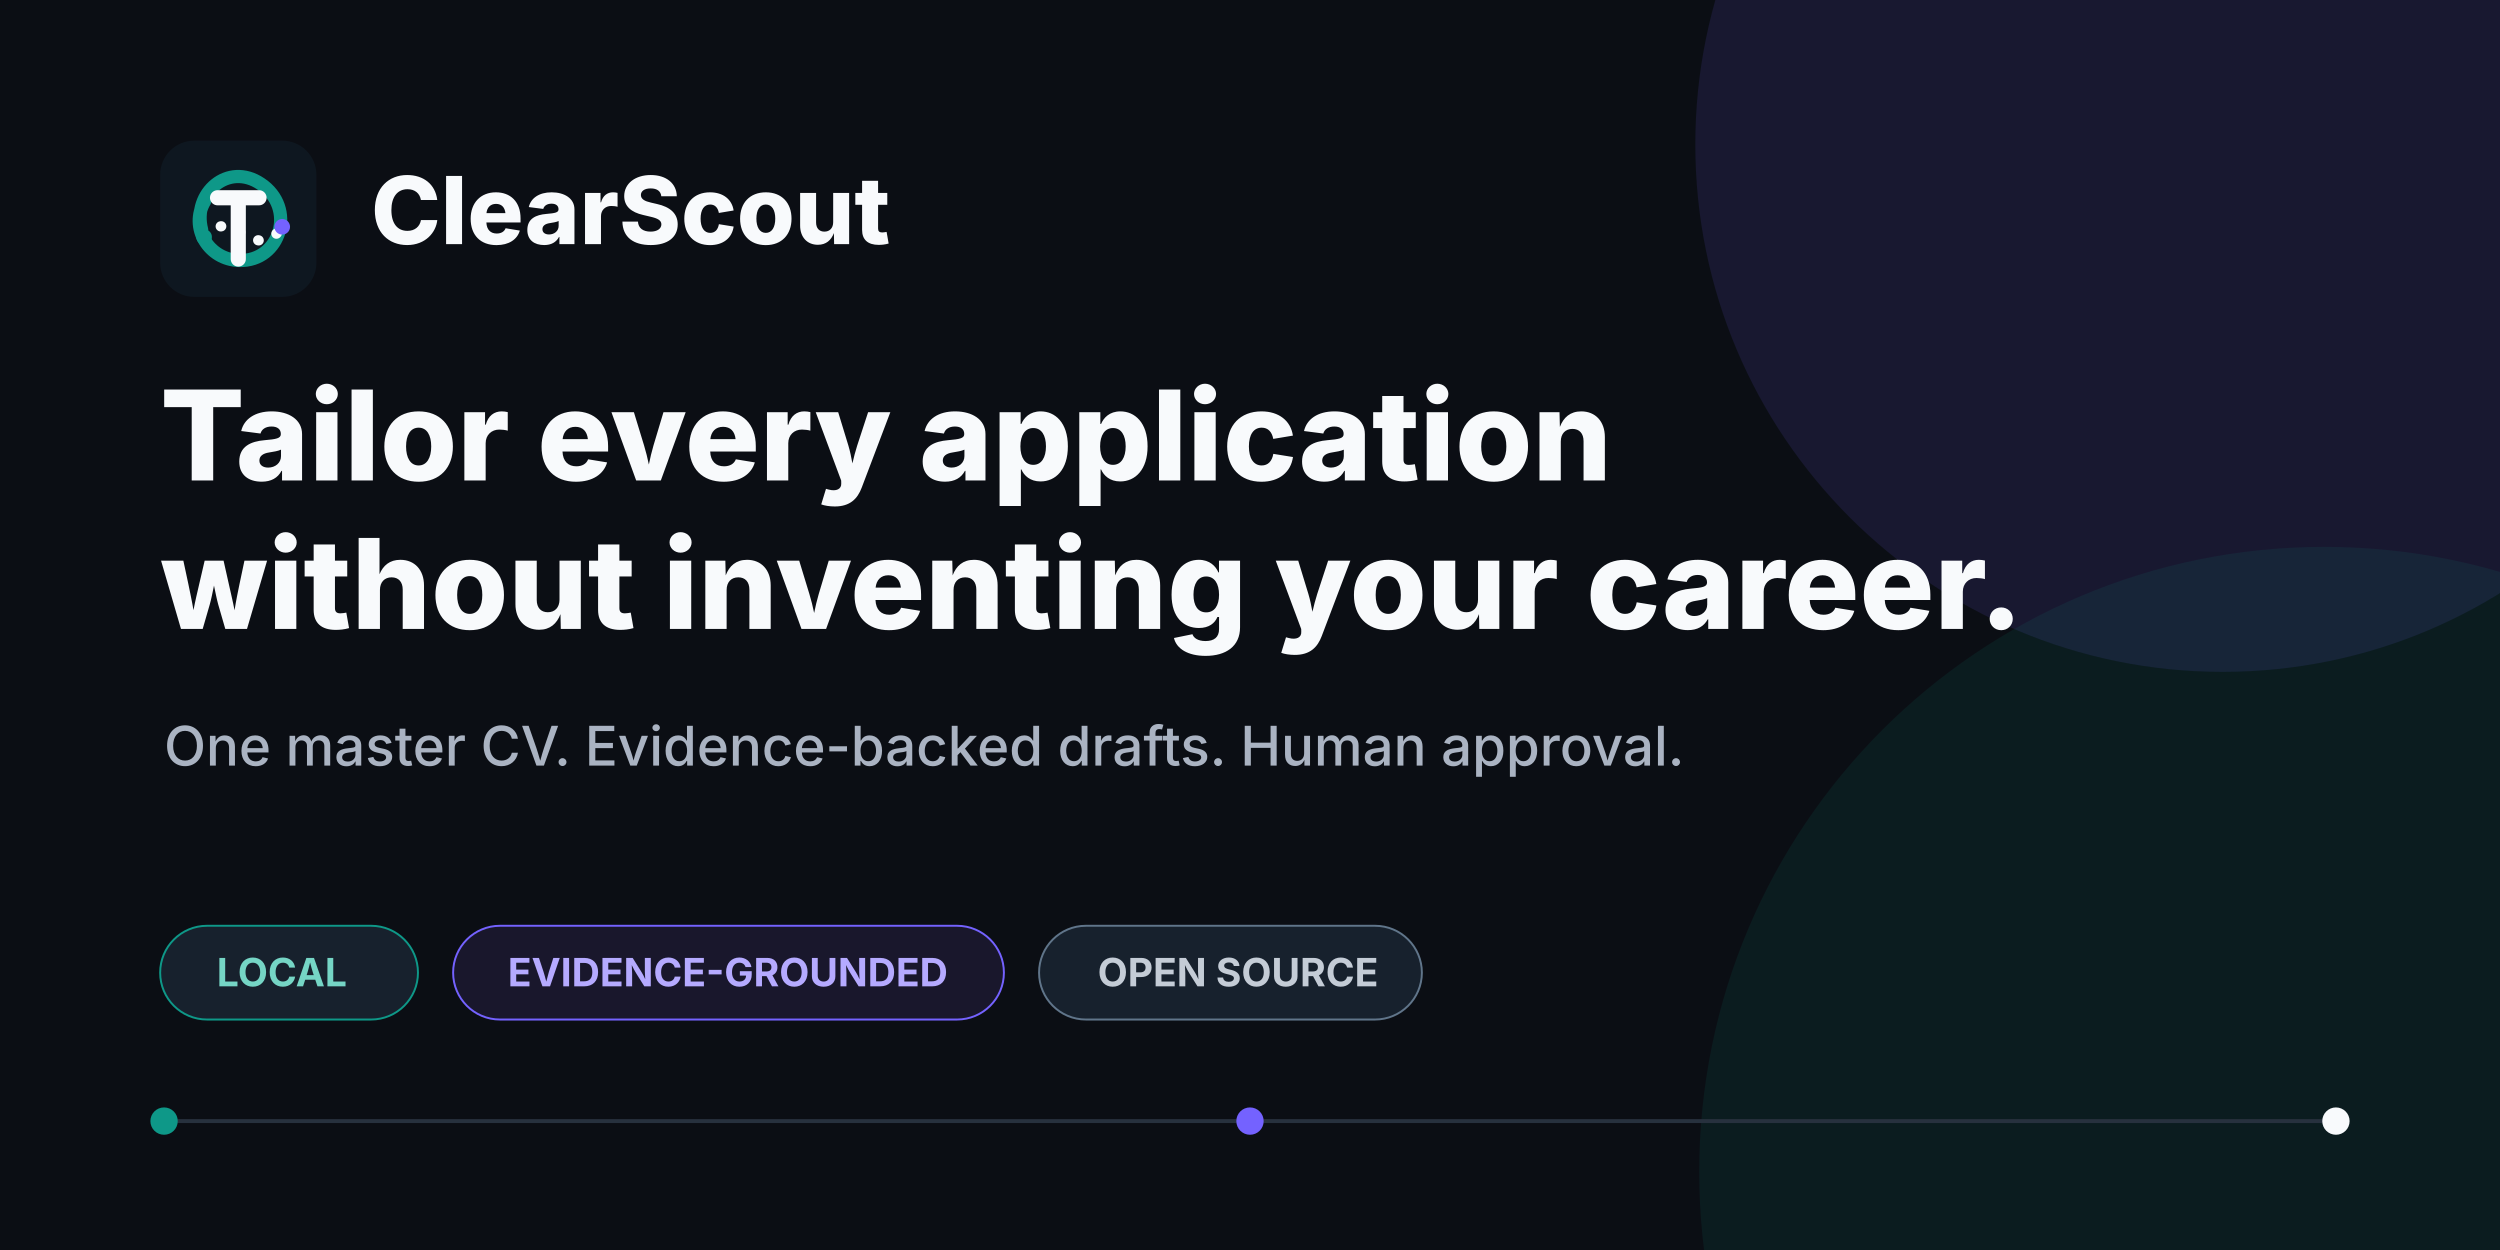
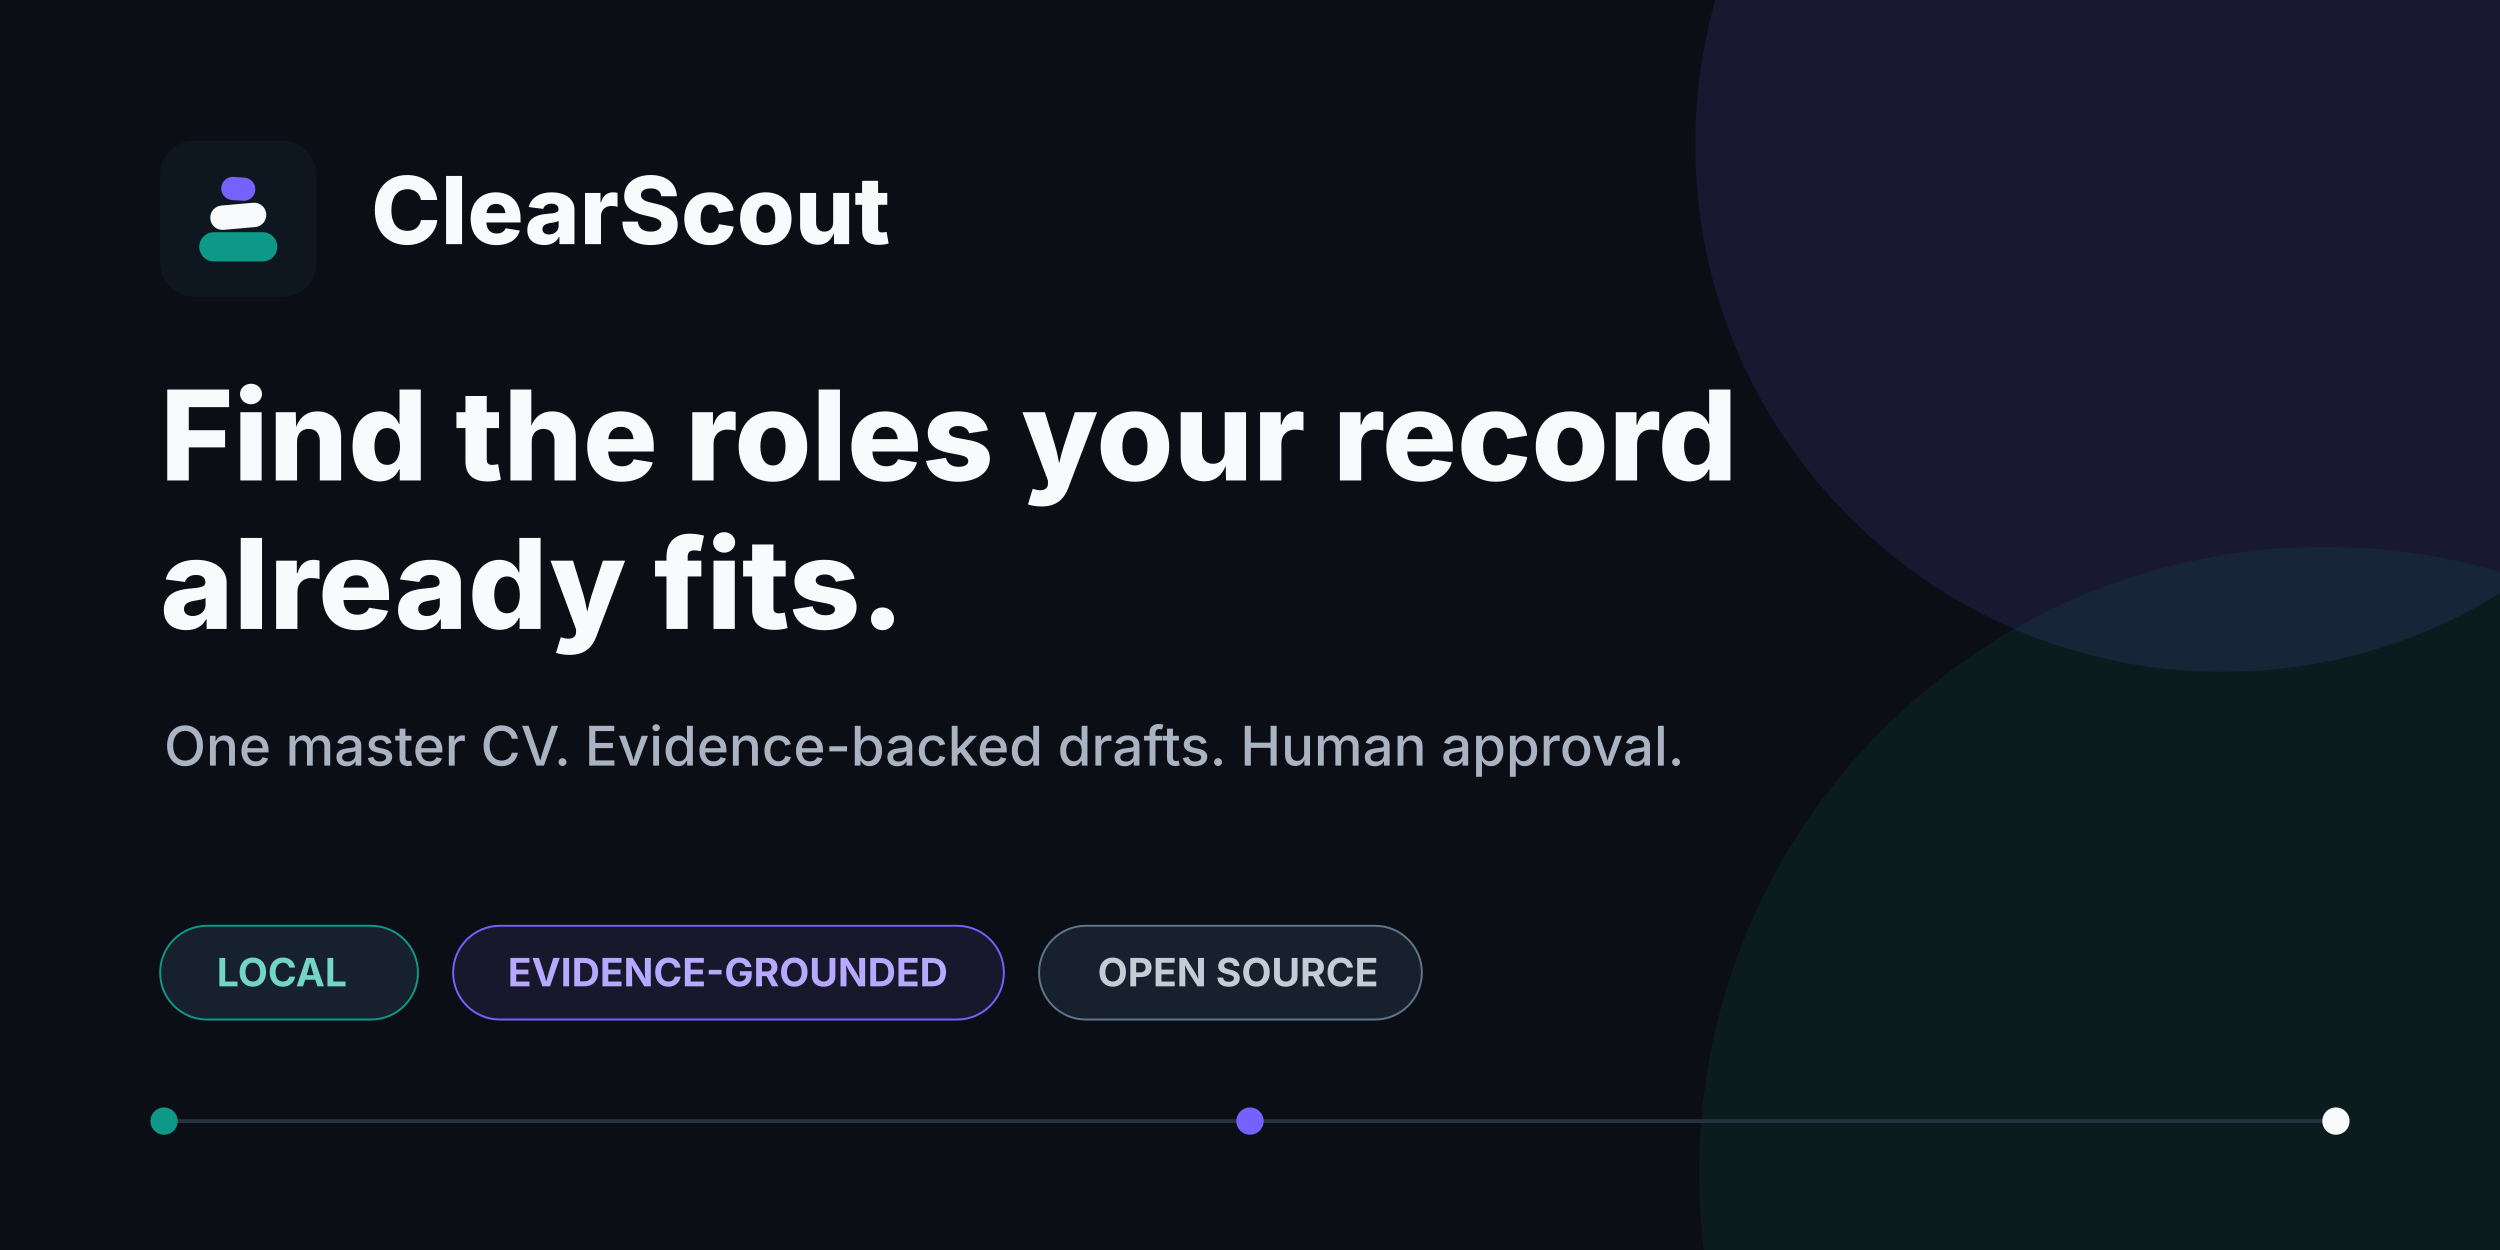
<svg xmlns="http://www.w3.org/2000/svg" role="img" viewBox="0 0 1280 640">
  <rect width="1280" height="640" fill="#0b0e14" />
  <circle cx="1138" cy="74" r="270" fill="#7462ff" opacity="0.12" />
  <circle cx="1190" cy="600" r="320" fill="#0e9888" opacity="0.1" />
  <g transform="translate(82 72) scale(1.25)">
    <rect width="64" height="64" rx="14" fill="#0e1720" />
-     <path d="M17 36.5c-3.9-15.1 10.9-27.8 24.2-18.8 14.7 9.8 8.2 31.8-8.8 31.4-12.5-.3-20.5-13.4-14.2-24.2" fill="none" stroke="#0e9888" stroke-linecap="round" stroke-width="5.4" />
-     <path d="M18 39.5c12.1-14.5 20.1 12.5 32-4.2" fill="none" stroke="#f8fafc" stroke-dasharray="0.2 8.1" stroke-linecap="round" stroke-width="4.2" />
-     <circle cx="18" cy="39.5" r="3.2" fill="#0e9888" />
-     <circle cx="50" cy="35.3" r="3.2" fill="#7462ff" />
-     <path d="M23.5 23.4h17M32 24.5v24" fill="none" stroke="#f8fafc" stroke-linecap="round" stroke-width="6.2" />
+     <rect x="16" y="37.5" width="32" height="12" rx="6" fill="#0e9888" />
+     <rect x="20.5" y="26" width="23" height="10" rx="5" fill="#f8fafc" transform="rotate(-5 32 31)" />
+     <rect x="25" y="15" width="14" height="9.5" rx="4.75" fill="#7462ff" transform="rotate(4 32 19.75)" />
  </g>
  <text x="190" y="125" fill="#f8fafc" font-family="Inter, ui-sans-serif, system-ui, sans-serif" font-size="48" font-weight="800">ClearScout</text>
-   <text x="82" y="246" fill="#f8fafc" font-family="Inter, ui-sans-serif, system-ui, sans-serif" font-size="64" font-weight="800">Tailor every application</text>
-   <text x="82" y="322" fill="#f8fafc" font-family="Inter, ui-sans-serif, system-ui, sans-serif" font-size="64" font-weight="800">without inventing your career.</text>
+   <text x="82" y="246" fill="#f8fafc" font-family="Inter, ui-sans-serif, system-ui, sans-serif" font-size="64" font-weight="800">Find the roles your record</text>
+   <text x="82" y="322" fill="#f8fafc" font-family="Inter, ui-sans-serif, system-ui, sans-serif" font-size="64" font-weight="800">already fits.</text>
  <text x="84" y="392" fill="#aab3c2" font-family="Inter, ui-sans-serif, system-ui, sans-serif" font-size="28" font-weight="500">One master CV. Evidence-backed drafts. Human approval.</text>
  <g font-family="Inter, ui-sans-serif, system-ui, sans-serif" font-size="20" font-weight="700">
    <rect x="82" y="474" width="132" height="48" rx="24" fill="#17212d" stroke="#0e9888" />
    <text x="111" y="505" fill="#75d5c5">LOCAL</text>
    <rect x="232" y="474" width="282" height="48" rx="24" fill="#19172c" stroke="#7462ff" />
    <text x="260" y="505" fill="#b5aaff">EVIDENCE-GROUNDED</text>
    <rect x="532" y="474" width="196" height="48" rx="24" fill="#17212d" stroke="#60758a" />
    <text x="562" y="505" fill="#c4ccd6">OPEN SOURCE</text>
  </g>
  <path d="M84 574H1196" stroke="#27313e" stroke-width="2" />
  <circle cx="84" cy="574" r="7" fill="#0e9888" />
  <circle cx="640" cy="574" r="7" fill="#7462ff" />
  <circle cx="1196" cy="574" r="7" fill="#f8fafc" />
</svg>
